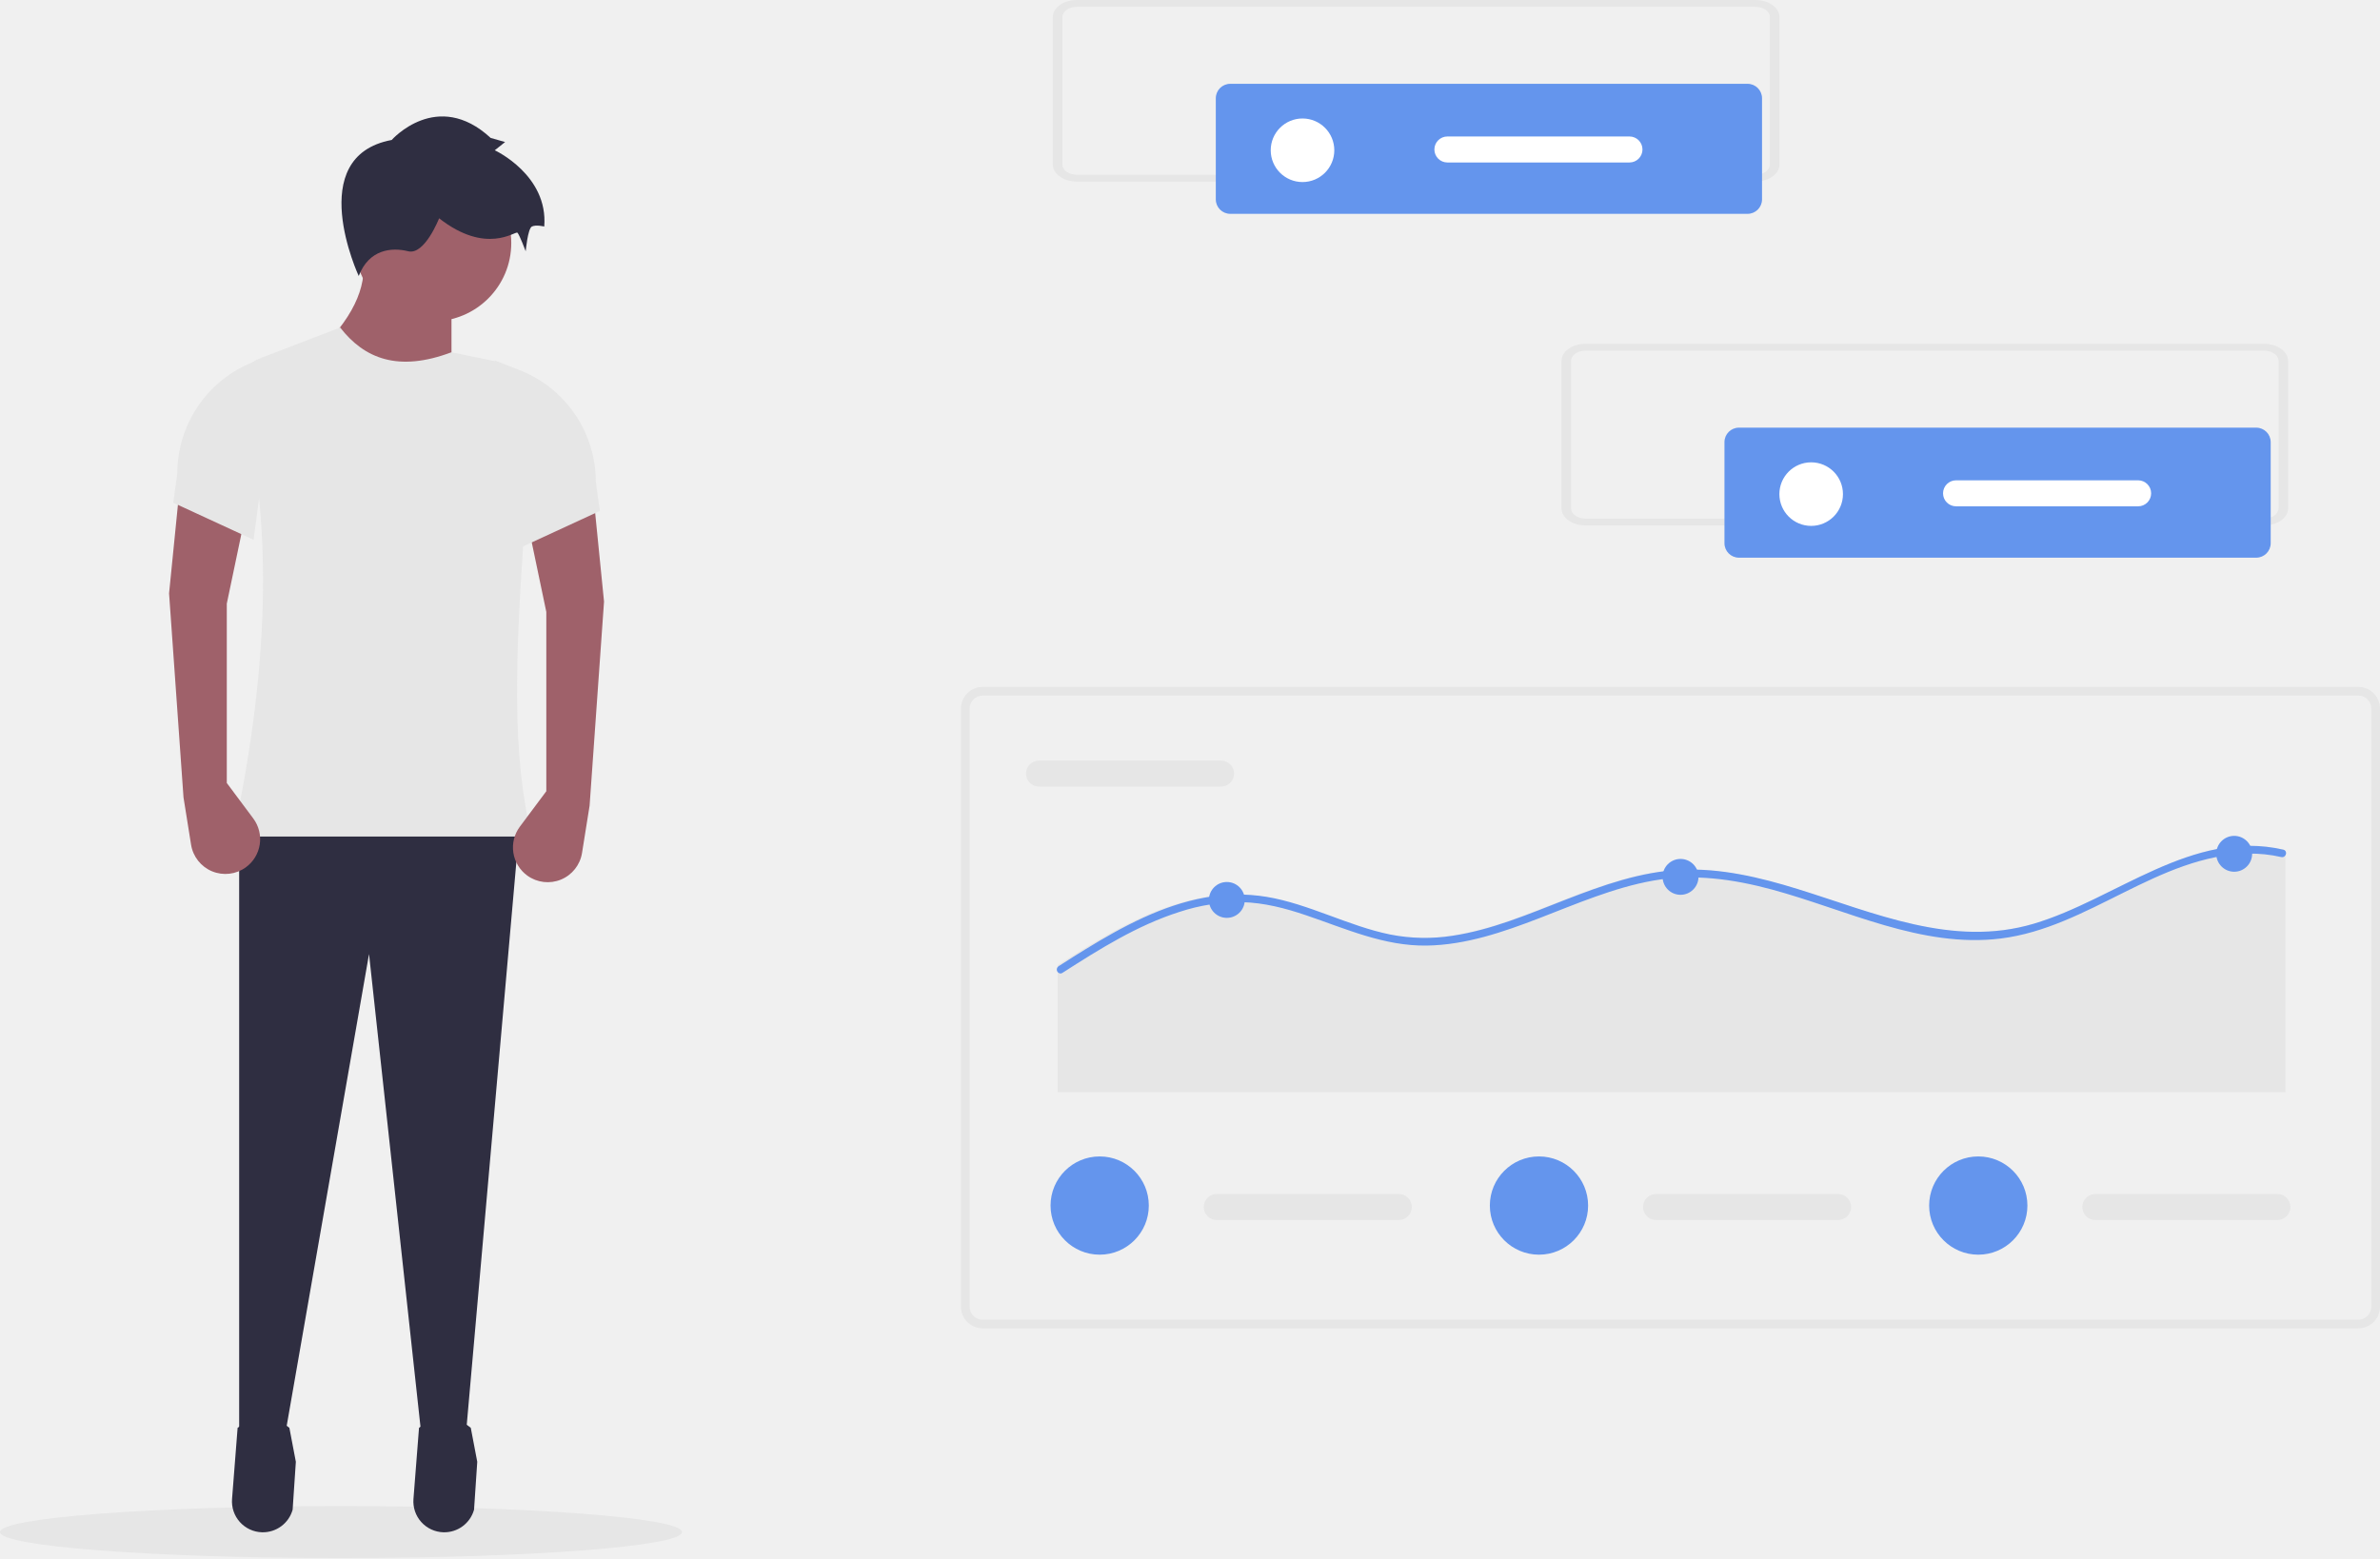
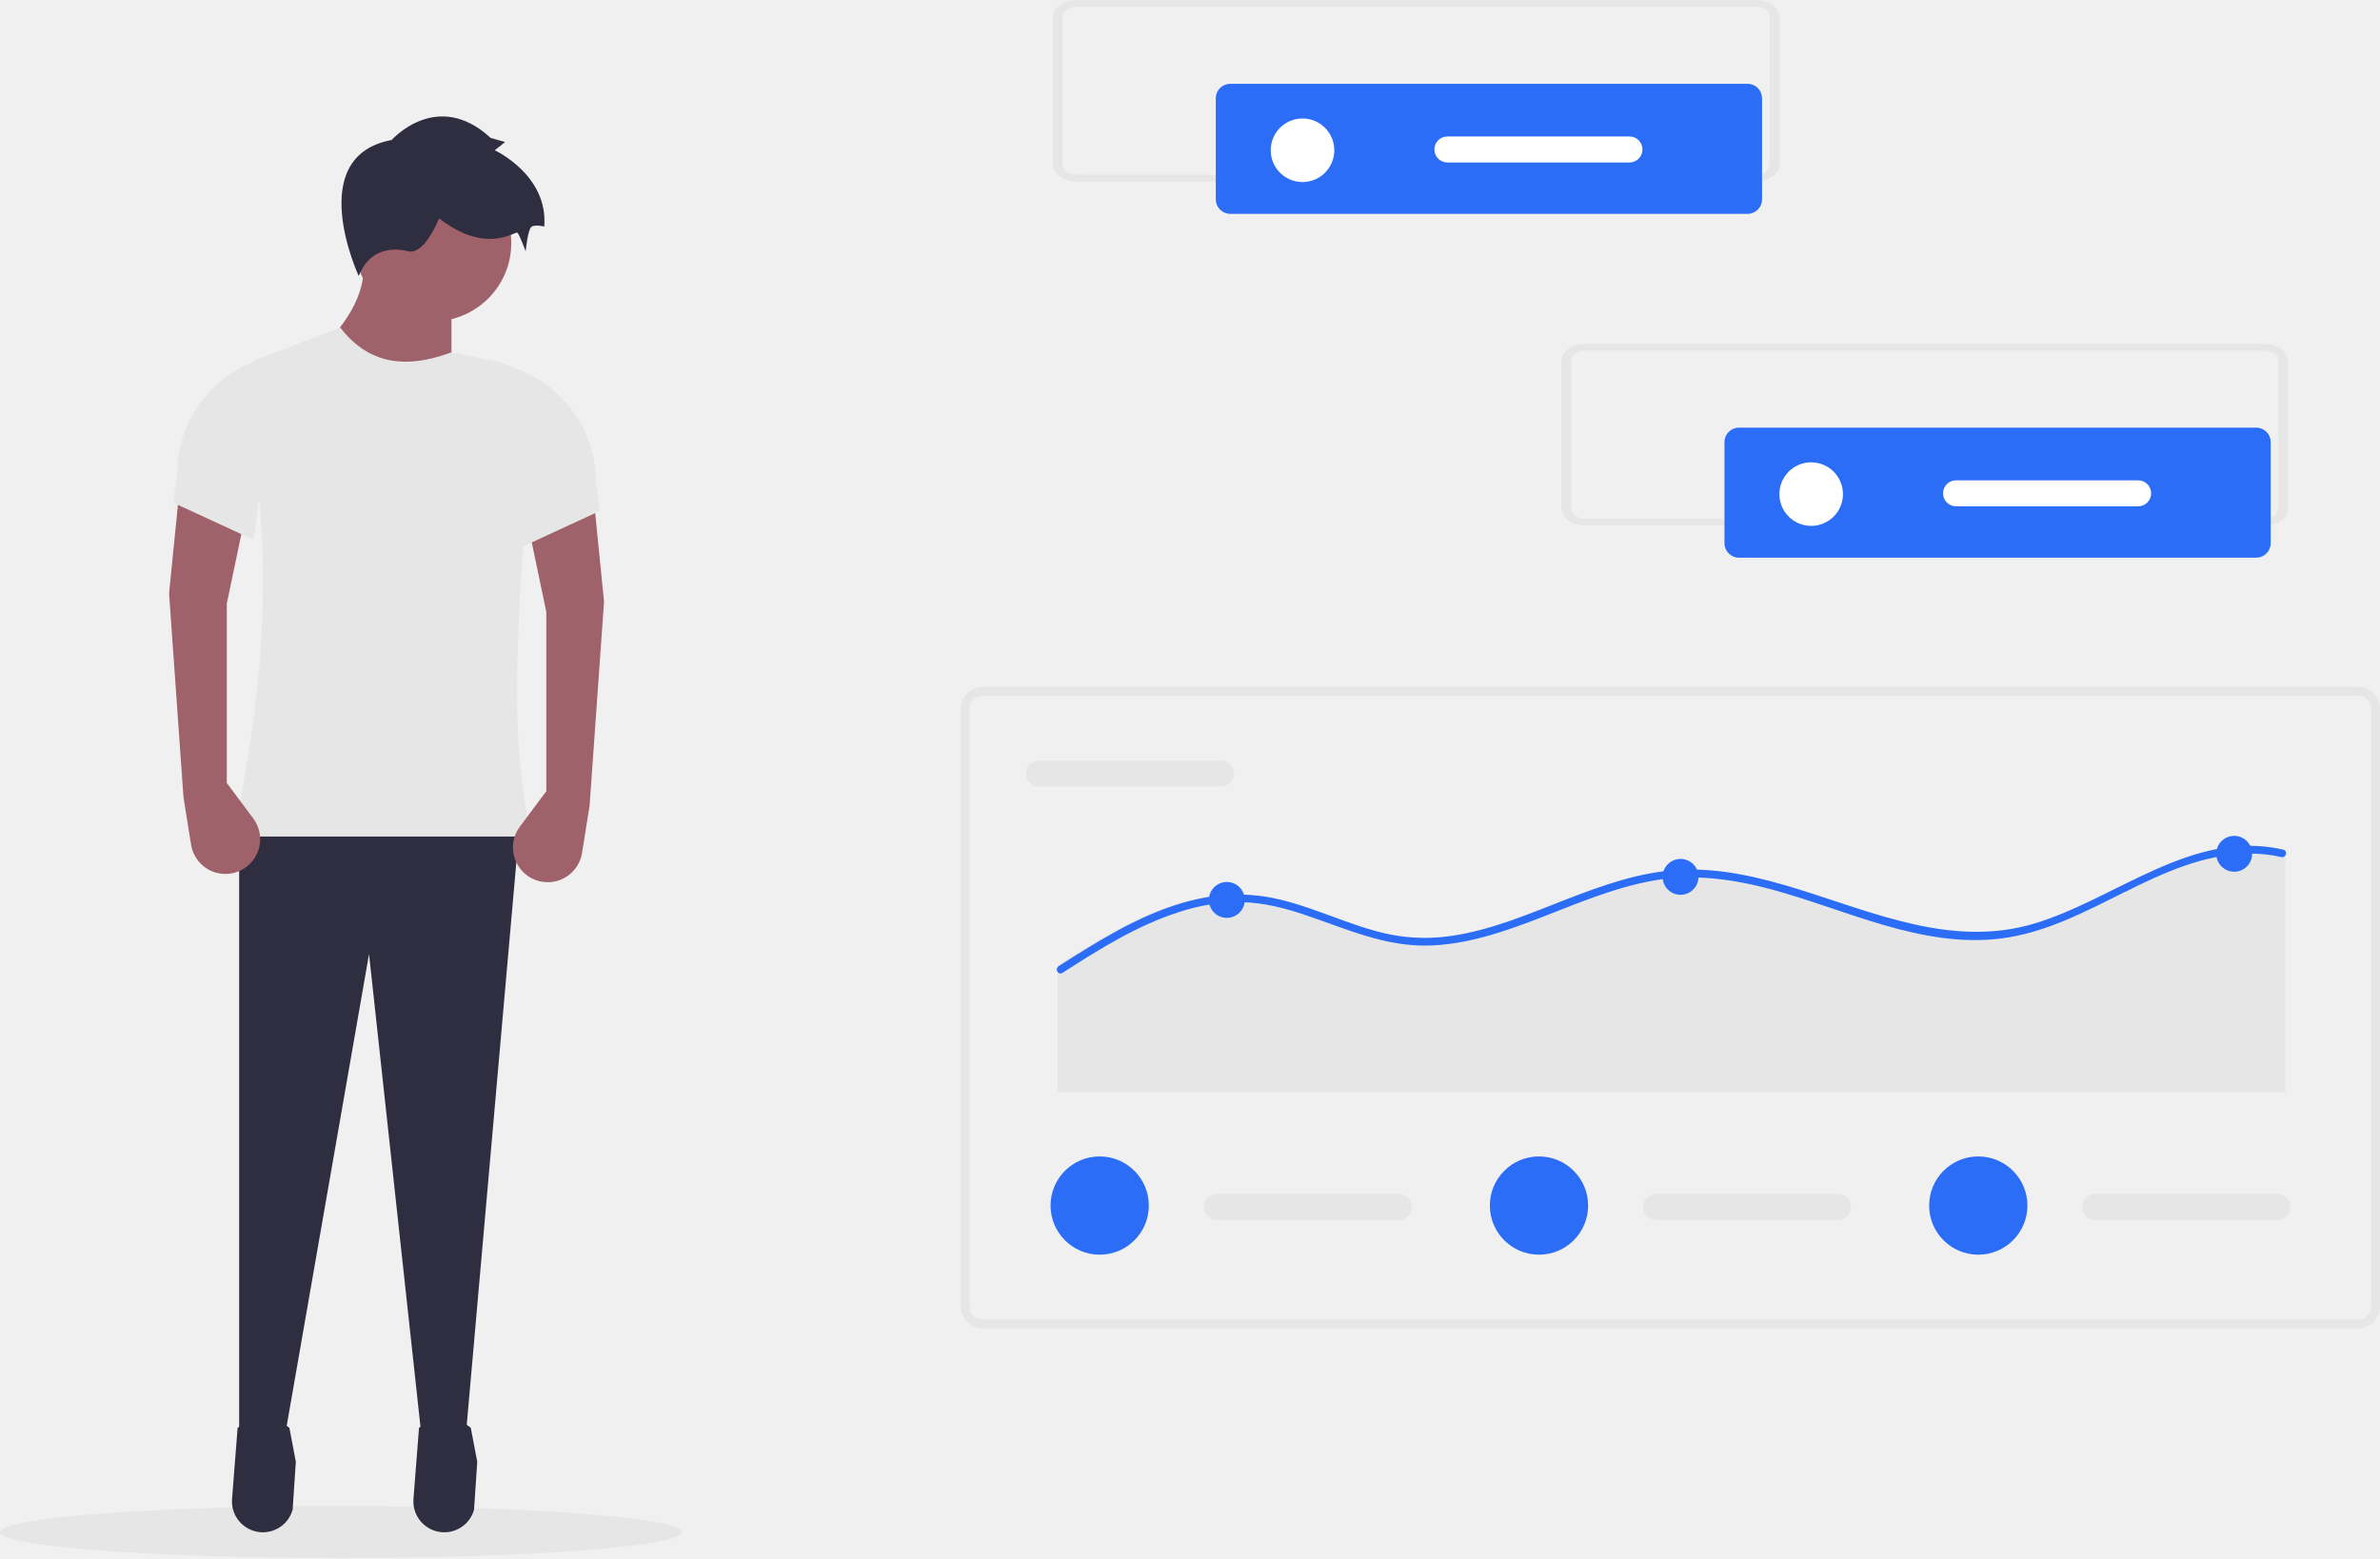
<svg xmlns="http://www.w3.org/2000/svg" id="bf74385c-6483-43b7-aa3a-5b28e4e3e168" data-name="Layer 1" width="823.5" height="539.233" viewBox="0 0 823.5 539.233">
  <ellipse cx="118" cy="530.233" rx="118" ry="9" fill="#e6e6e6" />
  <path d="M344.468,315.845l-47.076-12.839q18.856-17.793,16.405-33.524H344.468Z" transform="translate(-188.25 -180.3837)" fill="#9f616a" />
  <polygon points="161.211 496.376 146.005 498.515 127.687 330.184 98.443 497.802 82.751 498.515 82.751 285.961 179.756 285.961 161.211 496.376" fill="#2f2e41" />
  <path d="M278.898,710.693h0a10.695,10.695,0,0,0,10.607-7.816l1.111-16.575-2.239-11.755c-5.908-4.855-11.88-4.754-17.912,0L268.541,699.169A10.695,10.695,0,0,0,278.898,710.693Z" transform="translate(-188.25 -180.3837)" fill="#2f2e41" />
  <path d="M341.666,710.693h0a10.695,10.695,0,0,0,10.607-7.816l1.111-16.575-2.239-11.755c-5.908-4.855-11.88-4.754-17.912,0l-1.924,24.622A10.695,10.695,0,0,0,341.666,710.693Z" transform="translate(-188.25 -180.3837)" fill="#2f2e41" />
  <circle cx="149.799" cy="84.105" r="27.104" fill="#9f616a" />
  <path d="M372.286,469.911H268.861c13.405-62.124,13.367-112.158,2.69-152.623a10.813,10.813,0,0,1,6.576-12.853l27.825-10.702c8.354,10.788,20.142,15.5,38.517,8.559l14.581,2.991a14.982,14.982,0,0,1,11.957,15.665c-1.073,15.826-.65,31.772-1.573,45.538C366.573,409.115,365.339,442.347,372.286,469.911Z" transform="translate(-188.25 -180.3837)" fill="#e6e6e6" />
  <path d="M323.783,228.826s15.692-17.832,34.237-.713l4.993,1.427-3.566,2.853s18.545,8.559,17.118,26.391c0,0-2.853-.713-4.28,0s-2.14,8.559-2.14,8.559-2.14-5.706-2.853-6.419-10.699,7.846-27.104-4.993c0,0-4.993,12.839-10.699,11.412s-13.552-.713-17.118,8.559C312.371,275.901,293.113,234.532,323.783,228.826Z" transform="translate(-188.25 -180.3837)" fill="#2f2e41" />
  <path d="M377.278,454.219l-9.156,12.272a12.027,12.027,0,0,0,2.594,16.939l0,0a12.027,12.027,0,0,0,18.921-7.847l2.619-16.371L397.25,388.598l-3.566-35.664L370.859,361.494l6.419,30.671Z" transform="translate(-188.25 -180.3837)" fill="#9f616a" />
  <path d="M368.006,370.053l27.818-12.839-1.427-10.106a41.488,41.488,0,0,0-26.489-38.682l-8.461-3.281Z" transform="translate(-188.25 -180.3837)" fill="#e6e6e6" />
  <path d="M266.722,451.366l9.156,12.272a12.027,12.027,0,0,1-2.594,16.939l0,0a12.027,12.027,0,0,1-18.921-7.847l-2.619-16.371L246.75,385.745l3.566-35.664,22.825,8.559-6.419,30.671Z" transform="translate(-188.25 -180.3837)" fill="#9f616a" />
  <path d="M275.994,367.2l-27.818-12.839,1.427-10.106a41.488,41.488,0,0,1,26.489-38.682l8.461-3.281Z" transform="translate(-188.25 -180.3837)" fill="#e6e6e6" />
  <path d="M1004.25,640.116h-476a7.508,7.508,0,0,1-7.5-7.5v-207a7.508,7.508,0,0,1,7.5-7.5h476a7.508,7.508,0,0,1,7.5,7.5v207A7.508,7.508,0,0,1,1004.25,640.116Zm-476-219a4.505,4.505,0,0,0-4.5,4.5v207a4.505,4.505,0,0,0,4.5,4.5h476a4.505,4.505,0,0,0,4.5-4.5v-207a4.505,4.505,0,0,0-4.5-4.5Z" transform="translate(-188.25 -180.3837)" fill="#e6e6e6" />
  <path d="M547.75,443.616a4.5,4.5,0,0,0,0,9h63a4.5,4.5,0,0,0,0-9Z" transform="translate(-188.25 -180.3837)" fill="#e6e6e6" />
  <path d="M979.04,474.911V558.361H554.21V514.423c2.942-1.889,5.901-3.769,8.888-5.588,12.754-7.805,26.405-15.104,41.283-17.809a62.32,62.32,0,0,1,21.313-.266c7.466,1.233,14.611,3.805,21.686,6.386,6.977,2.554,13.971,5.188,21.268,6.67a62.272,62.272,0,0,0,21.57.426c13.66-2.049,26.494-7.539,39.275-12.505,12.86-4.993,26.112-9.712,40.03-10.333,13.74-.621,27.312,2.625,40.35,6.652,26.583,8.204,53.726,20.372,81.873,12.027,28.583-8.461,54.872-32.887,86.548-25.641A1.192,1.192,0,0,1,979.04,474.911Z" transform="translate(-188.25 -180.3837)" fill="#e6e6e6" />
-   <path d="M979.04,476.366a1.283,1.283,0,0,1-1.455.639,47.368,47.368,0,0,0-11.512-1.188c-31.157.55-55.113,25.632-85.578,29.383-27.468,3.379-53.321-9.978-79.148-16.958-13.419-3.627-27.255-5.552-41.064-3.086-13.703,2.439-26.563,8.044-39.476,13.02-12.435,4.789-25.357,9.242-38.82,9.463-14.803.248-28.133-5.854-41.862-10.501-7.14-2.421-14.466-4.337-22.031-4.523a66.645,66.645,0,0,0-21.712,3.361c-14.59,4.639-27.734,12.905-40.532,21.117a1.137,1.137,0,0,1-.754.204,1.374,1.374,0,0,1-.585-2.501l.585-.373c2.936-1.889,5.889-3.769,8.869-5.588,12.727-7.805,26.35-15.104,41.197-17.809a62.062,62.062,0,0,1,21.268-.266c7.45,1.233,14.581,3.805,21.641,6.386,6.962,2.554,13.942,5.188,21.224,6.67a62.014,62.014,0,0,0,21.525.426c13.632-2.049,26.439-7.539,39.193-12.505,12.834-4.993,26.057-9.712,39.947-10.333,13.712-.621,27.255,2.625,40.266,6.652,26.528,8.204,53.614,20.372,81.702,12.027,28.523-8.461,54.758-32.887,86.367-25.641a1.19,1.19,0,0,1,.745.47A1.367,1.367,0,0,1,979.04,476.366Z" transform="translate(-188.25 -180.3837)" fill="#6495ed" />
-   <circle cx="424.496" cy="311.459" r="6.208" fill="#6495ed" />
-   <circle cx="581.479" cy="303.477" r="6.208" fill="#6495ed" />
-   <circle cx="773.052" cy="295.494" r="6.208" fill="#6495ed" />
+   <path d="M979.04,476.366a1.283,1.283,0,0,1-1.455.639,47.368,47.368,0,0,0-11.512-1.188c-31.157.55-55.113,25.632-85.578,29.383-27.468,3.379-53.321-9.978-79.148-16.958-13.419-3.627-27.255-5.552-41.064-3.086-13.703,2.439-26.563,8.044-39.476,13.02-12.435,4.789-25.357,9.242-38.82,9.463-14.803.248-28.133-5.854-41.862-10.501-7.14-2.421-14.466-4.337-22.031-4.523a66.645,66.645,0,0,0-21.712,3.361c-14.59,4.639-27.734,12.905-40.532,21.117a1.137,1.137,0,0,1-.754.204,1.374,1.374,0,0,1-.585-2.501l.585-.373c2.936-1.889,5.889-3.769,8.869-5.588,12.727-7.805,26.35-15.104,41.197-17.809a62.062,62.062,0,0,1,21.268-.266c7.45,1.233,14.581,3.805,21.641,6.386,6.962,2.554,13.942,5.188,21.224,6.67a62.014,62.014,0,0,0,21.525.426c13.632-2.049,26.439-7.539,39.193-12.505,12.834-4.993,26.057-9.712,39.947-10.333,13.712-.621,27.255,2.625,40.266,6.652,26.528,8.204,53.614,20.372,81.702,12.027,28.523-8.461,54.758-32.887,86.367-25.641a1.19,1.19,0,0,1,.745.47A1.367,1.367,0,0,1,979.04,476.366Z" transform="translate(-188.25 -180.3837)" fill="#2c6df7" />
+   <circle cx="424.496" cy="311.459" r="6.208" fill="#2c6df7" />
+   <circle cx="581.479" cy="303.477" r="6.208" fill="#2c6df7" />
+   <circle cx="773.052" cy="295.494" r="6.208" fill="#2c6df7" />
  <path d="M609.25,593.616a4.5,4.5,0,0,0,0,9h63a4.5,4.5,0,0,0,0-9Z" transform="translate(-188.25 -180.3837)" fill="#e6e6e6" />
-   <circle cx="380.5" cy="417.233" r="17" fill="#6495ed" />
+   <circle cx="380.5" cy="417.233" r="17" fill="#2c6df7" />
  <path d="M761.25,593.616a4.5,4.5,0,0,0,0,9h63a4.5,4.5,0,0,0,0-9Z" transform="translate(-188.25 -180.3837)" fill="#e6e6e6" />
-   <circle cx="532.5" cy="417.233" r="17" fill="#6495ed" />
+   <circle cx="532.5" cy="417.233" r="17" fill="#2c6df7" />
  <path d="M913.25,593.616a4.5,4.5,0,0,0,0,9h63a4.5,4.5,0,0,0,0-9Z" transform="translate(-188.25 -180.3837)" fill="#e6e6e6" />
-   <circle cx="684.5" cy="417.233" r="17" fill="#6495ed" />
+   <circle cx="684.5" cy="417.233" r="17" fill="#2c6df7" />
  <path id="e1cfef3e-7788-4f0f-b252-d185c9336b04" data-name="Path 78" d="M971.669,362.226H736.831c-4.578,0-8.288-2.643-8.293-5.9v-51.042c.005-3.257,3.715-5.9,8.293-5.9H971.669c4.578,0,8.288,2.643,8.293,5.9v51.041C979.958,359.582,976.247,362.222,971.669,362.226Zm-234.838-60.484c-2.747,0-4.973,1.586-4.976,3.54v51.041c0,1.954,2.229,3.538,4.976,3.54H971.669c2.747,0,4.973-1.586,4.976-3.54v-51.039c0-1.954-2.229-3.538-4.976-3.54Z" transform="translate(-188.25 -180.3837)" fill="#e6e6e6" />
-   <path d="M789.929,328.391a5.006,5.006,0,0,0-5,5v35a5.006,5.006,0,0,0,5,5h179a5.006,5.006,0,0,0,5-5v-35a5.006,5.006,0,0,0-5-5Z" transform="translate(-188.25 -180.3837)" fill="#6495ed" />
+   <path d="M789.929,328.391a5.006,5.006,0,0,0-5,5v35a5.006,5.006,0,0,0,5,5h179a5.006,5.006,0,0,0,5-5v-35a5.006,5.006,0,0,0-5-5Z" transform="translate(-188.25 -180.3837)" fill="#2c6df7" />
  <circle cx="626.679" cy="171.007" r="11" fill="#fff" />
  <path d="M865.061,346.616a4.5,4.5,0,0,0,0,9h63a4.5,4.5,0,0,0,0-9Z" transform="translate(-188.25 -180.3837)" fill="#fff" />
  <path id="b00e8b21-64f0-4b6c-8490-a93637cb24e1" data-name="Path 78" d="M795.669,243.226H560.831c-4.578,0-8.288-2.643-8.293-5.9v-51.042c.005-3.257,3.715-5.9,8.293-5.9H795.669c4.578,0,8.288,2.643,8.293,5.9v51.041C803.958,240.582,800.247,243.222,795.669,243.226Zm-234.838-60.484c-2.747,0-4.973,1.586-4.976,3.54v51.041c0,1.954,2.229,3.538,4.976,3.54H795.669c2.747,0,4.973-1.586,4.976-3.54v-51.039c0-1.954-2.229-3.538-4.976-3.54Z" transform="translate(-188.25 -180.3837)" fill="#e6e6e6" />
-   <path d="M613.929,209.391a5.006,5.006,0,0,0-5,5v35a5.006,5.006,0,0,0,5,5h179a5.006,5.006,0,0,0,5-5v-35a5.006,5.006,0,0,0-5-5Z" transform="translate(-188.25 -180.3837)" fill="#6495ed" />
+   <path d="M613.929,209.391a5.006,5.006,0,0,0-5,5v35a5.006,5.006,0,0,0,5,5h179a5.006,5.006,0,0,0,5-5v-35a5.006,5.006,0,0,0-5-5Z" transform="translate(-188.25 -180.3837)" fill="#2c6df7" />
  <circle cx="450.679" cy="52.007" r="11" fill="#fff" />
  <path d="M689.061,227.616a4.5,4.5,0,0,0,0,9h63a4.5,4.5,0,0,0,0-9Z" transform="translate(-188.25 -180.3837)" fill="#fff" />
</svg>
